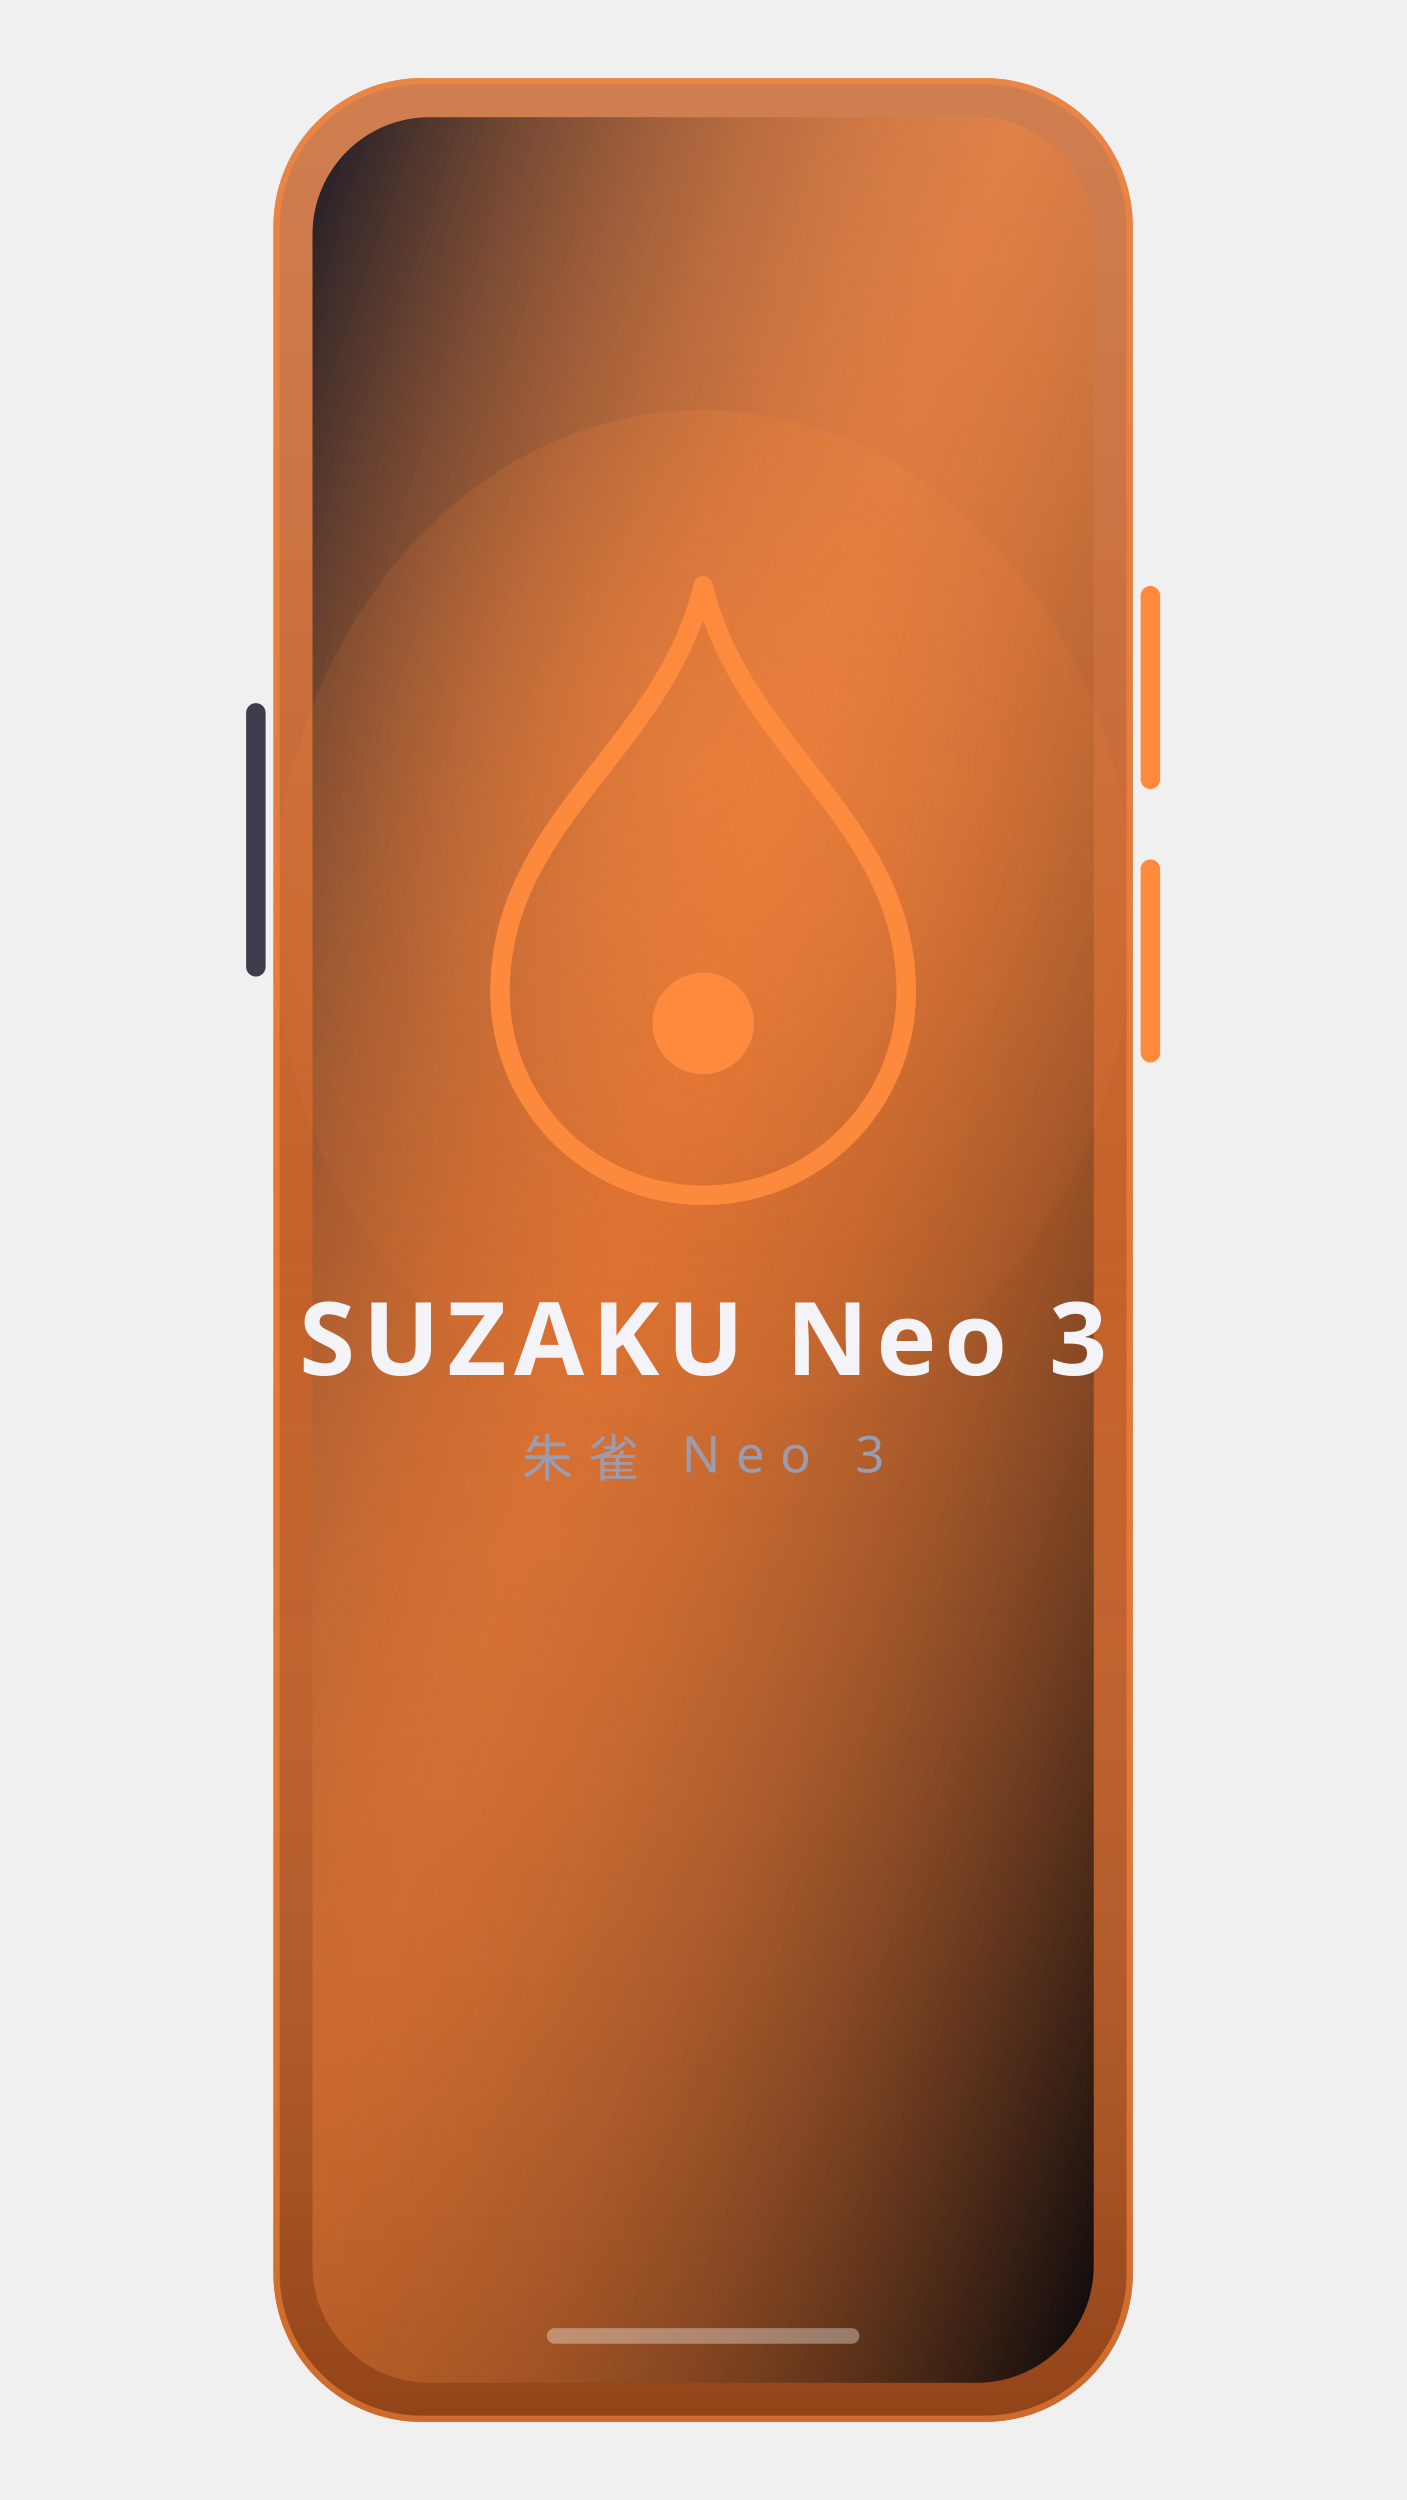
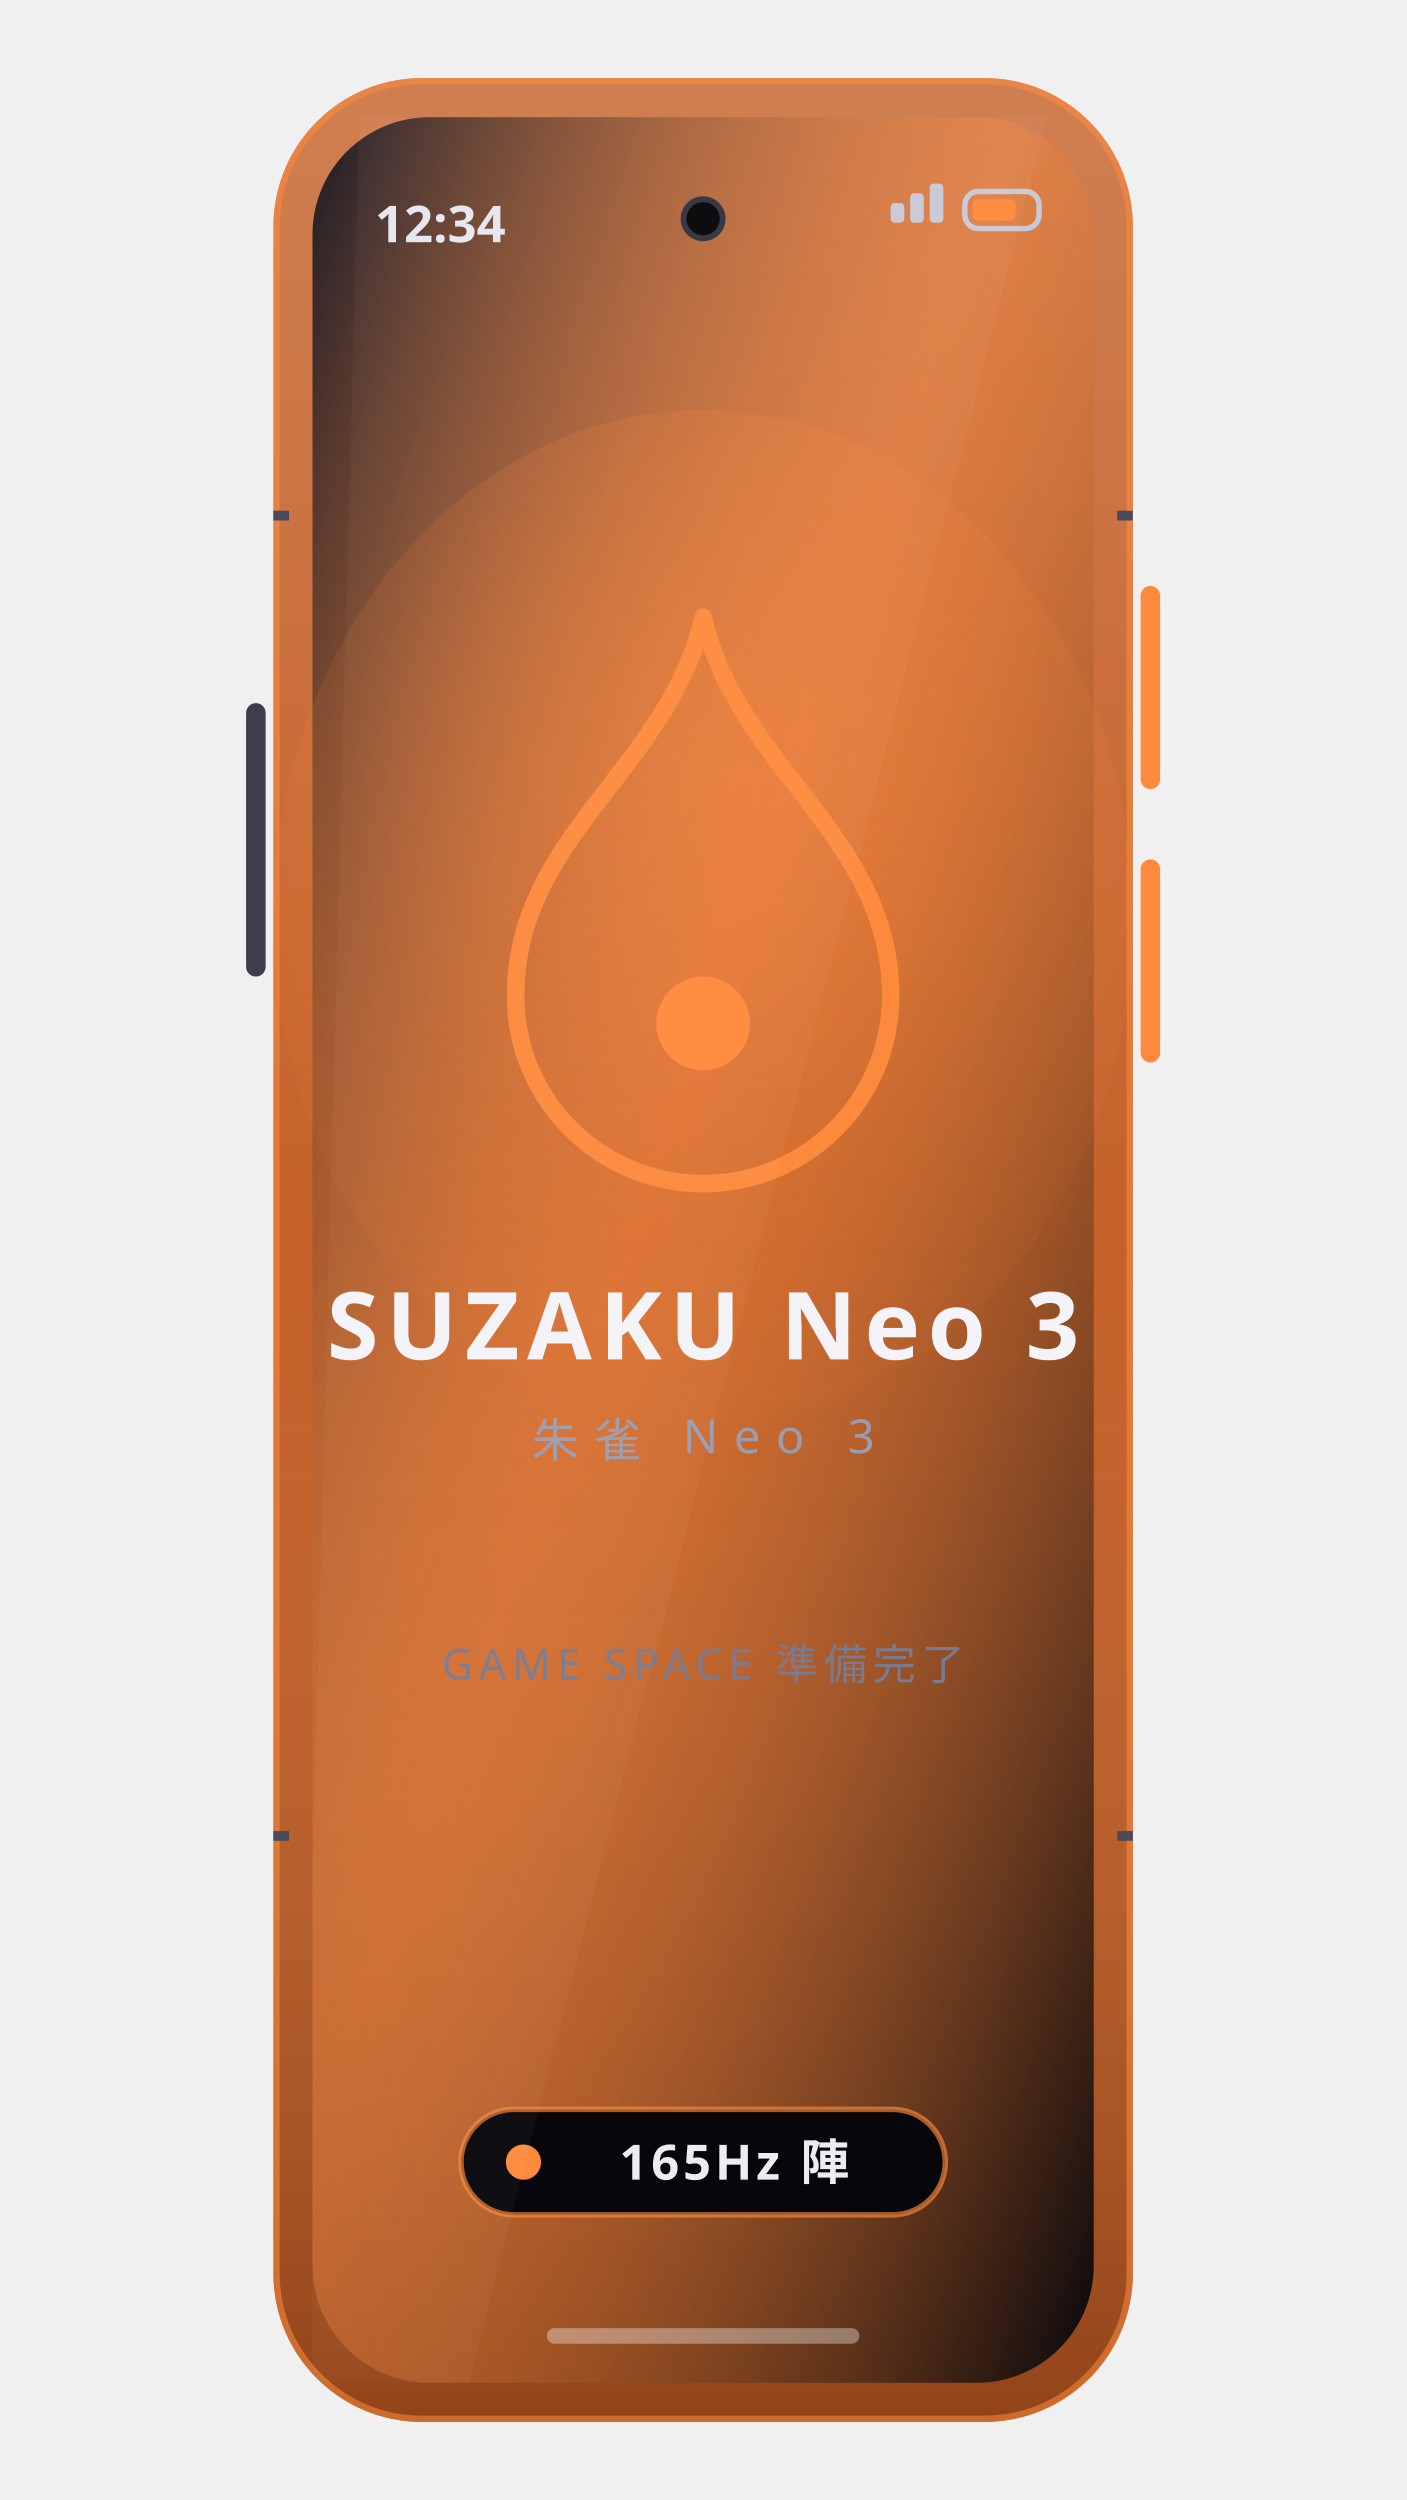
<svg xmlns="http://www.w3.org/2000/svg" viewBox="0 0 360 640" role="img" aria-label="SUZAKU Neo 3">
  <defs>
    <linearGradient id="scrneo31" x1="0" y1="0" x2="1" y2="1">
      <stop offset="0" stop-color="#1b1b26" />
      <stop offset="0.45" stop-color="#ff8a3d" stop-opacity="0.34" />
      <stop offset="1" stop-color="#07070b" />
    </linearGradient>
    <radialGradient id="flareneo31" cx="0.5" cy="0.35" r="0.75">
      <stop offset="0" stop-color="#ff8a3d" stop-opacity="0.42" />
      <stop offset="0.55" stop-color="#ff8a3d" stop-opacity="0.12" />
      <stop offset="1" stop-color="#ff8a3d" stop-opacity="0" />
    </radialGradient>
    <linearGradient id="metalneo31" x1="0" y1="0" x2="0" y2="1">
      <stop offset="0" stop-color="#ffffff" stop-opacity="0.22" />
      <stop offset="0.5" stop-color="#ffffff" stop-opacity="0.04" />
      <stop offset="1" stop-color="#000000" stop-opacity="0.25" />
    </linearGradient>
  </defs>
  <rect x="70" y="20" width="220" height="600" rx="38" fill="#c25a20" />
  <rect x="70" y="20" width="220" height="600" rx="38" fill="url(#metalneo31)" />
  <rect x="70.8" y="20.8" width="218.4" height="598.4" rx="37.2" fill="none" stroke="#ff8a3d" stroke-opacity="0.55" stroke-width="1.6" />
+   <path d="M70 132 h4 M70 470 h4 M286 132 h4 M286 470 h4" stroke="#4a4a5a" stroke-width="2.5" />
  <rect x="80" y="30" width="200" height="580" rx="30" fill="url(#scrneo31)" />
  <ellipse cx="180" cy="235" rx="110" ry="130" fill="url(#flareneo31)" />
-   <path d="M180 150 c-10 42 -52 60 -52 104 a52 52 0 0 0 104 0 c0 -44 -42 -62 -52 -104z" fill="none" stroke="#ff8a3d" stroke-width="5" stroke-linejoin="round" opacity="0.95" />
-   <circle cx="180" cy="262" r="13" fill="#ff8a3d" />
-   <text x="180" y="352" font-family="'Noto Sans JP',sans-serif" font-size="26" font-weight="800" fill="#f4f4f8" text-anchor="middle" letter-spacing="2">SUZAKU Neo 3</text>
-   <text x="180" y="378" font-family="'Noto Sans JP',sans-serif" font-size="13" fill="#9c9cb0" text-anchor="middle" letter-spacing="4">朱雀 Neo 3</text>
+   <circle cx="180" cy="56" r="5" fill="#050508" stroke="#33333f" stroke-width="1.5" />
+   <text x="96" y="62" font-family="'Noto Sans JP',sans-serif" font-size="13" font-weight="700" fill="#e6e6ee">12:34</text>
+   <rect x="228" y="52" width="3.5" height="5" rx="1" fill="#c9c9d6" />
+   <rect x="233" y="49.5" width="3.5" height="7.5" rx="1" fill="#c9c9d6" />
+   <rect x="238" y="47" width="3.5" height="10" rx="1" fill="#c9c9d6" />
+   <rect x="247" y="49" width="19" height="9.5" rx="3.5" fill="none" stroke="#c9c9d6" stroke-width="1.4" />
+   <rect x="249" y="51" width="11" height="5.5" rx="1.5" fill="#ff8a3d" />
+   <path d="M180 158 c-9 39 -48 56 -48 97 a48 48 0 0 0 96 0 c0 -41 -39 -58 -48 -97z" fill="none" stroke="#ff8a3d" stroke-width="4.5" stroke-linejoin="round" opacity="0.95" />
+   <circle cx="180" cy="262" r="12" fill="#ff8a3d" />
+   <text x="180" y="348" font-family="'Noto Sans JP',sans-serif" font-size="24" font-weight="800" fill="#f4f4f8" text-anchor="middle" letter-spacing="2">SUZAKU Neo 3</text>
+   <text x="180" y="373" font-family="'Noto Sans JP',sans-serif" font-size="12" fill="#9c9cb0" text-anchor="middle" letter-spacing="4">朱雀 Neo 3</text>
+   <text x="180" y="430" font-family="'Noto Sans JP',sans-serif" font-size="11" fill="#7a7a90" text-anchor="middle" letter-spacing="1.5">GAME SPACE 準備完了</text>
+   <rect x="118" y="540" width="124" height="27" rx="13.5" fill="#07070b" stroke="#ff8a3d" stroke-opacity="0.65" stroke-width="1.4" />
+   <circle cx="134" cy="553.5" r="4.5" fill="#ff8a3d" />
+   <text x="188" y="558" font-family="'Noto Sans JP',sans-serif" font-size="12.5" font-weight="700" fill="#ececf2" text-anchor="middle" letter-spacing="1">165Hz 陣</text>
  <rect x="140" y="596" width="80" height="4" rx="2" fill="#ffffff" opacity="0.35" />
+   <path d="M92 30 L268 30 L120 610 L80 610 L80 480 Z" fill="#ffffff" opacity="0.035" />
  <rect x="292" y="150" width="5" height="52" rx="2.5" fill="#ff8a3d" />
  <rect x="292" y="220" width="5" height="52" rx="2.5" fill="#ff8a3d" />
  <rect x="63" y="180" width="5" height="70" rx="2.5" fill="#3d3d4e" />
</svg>
